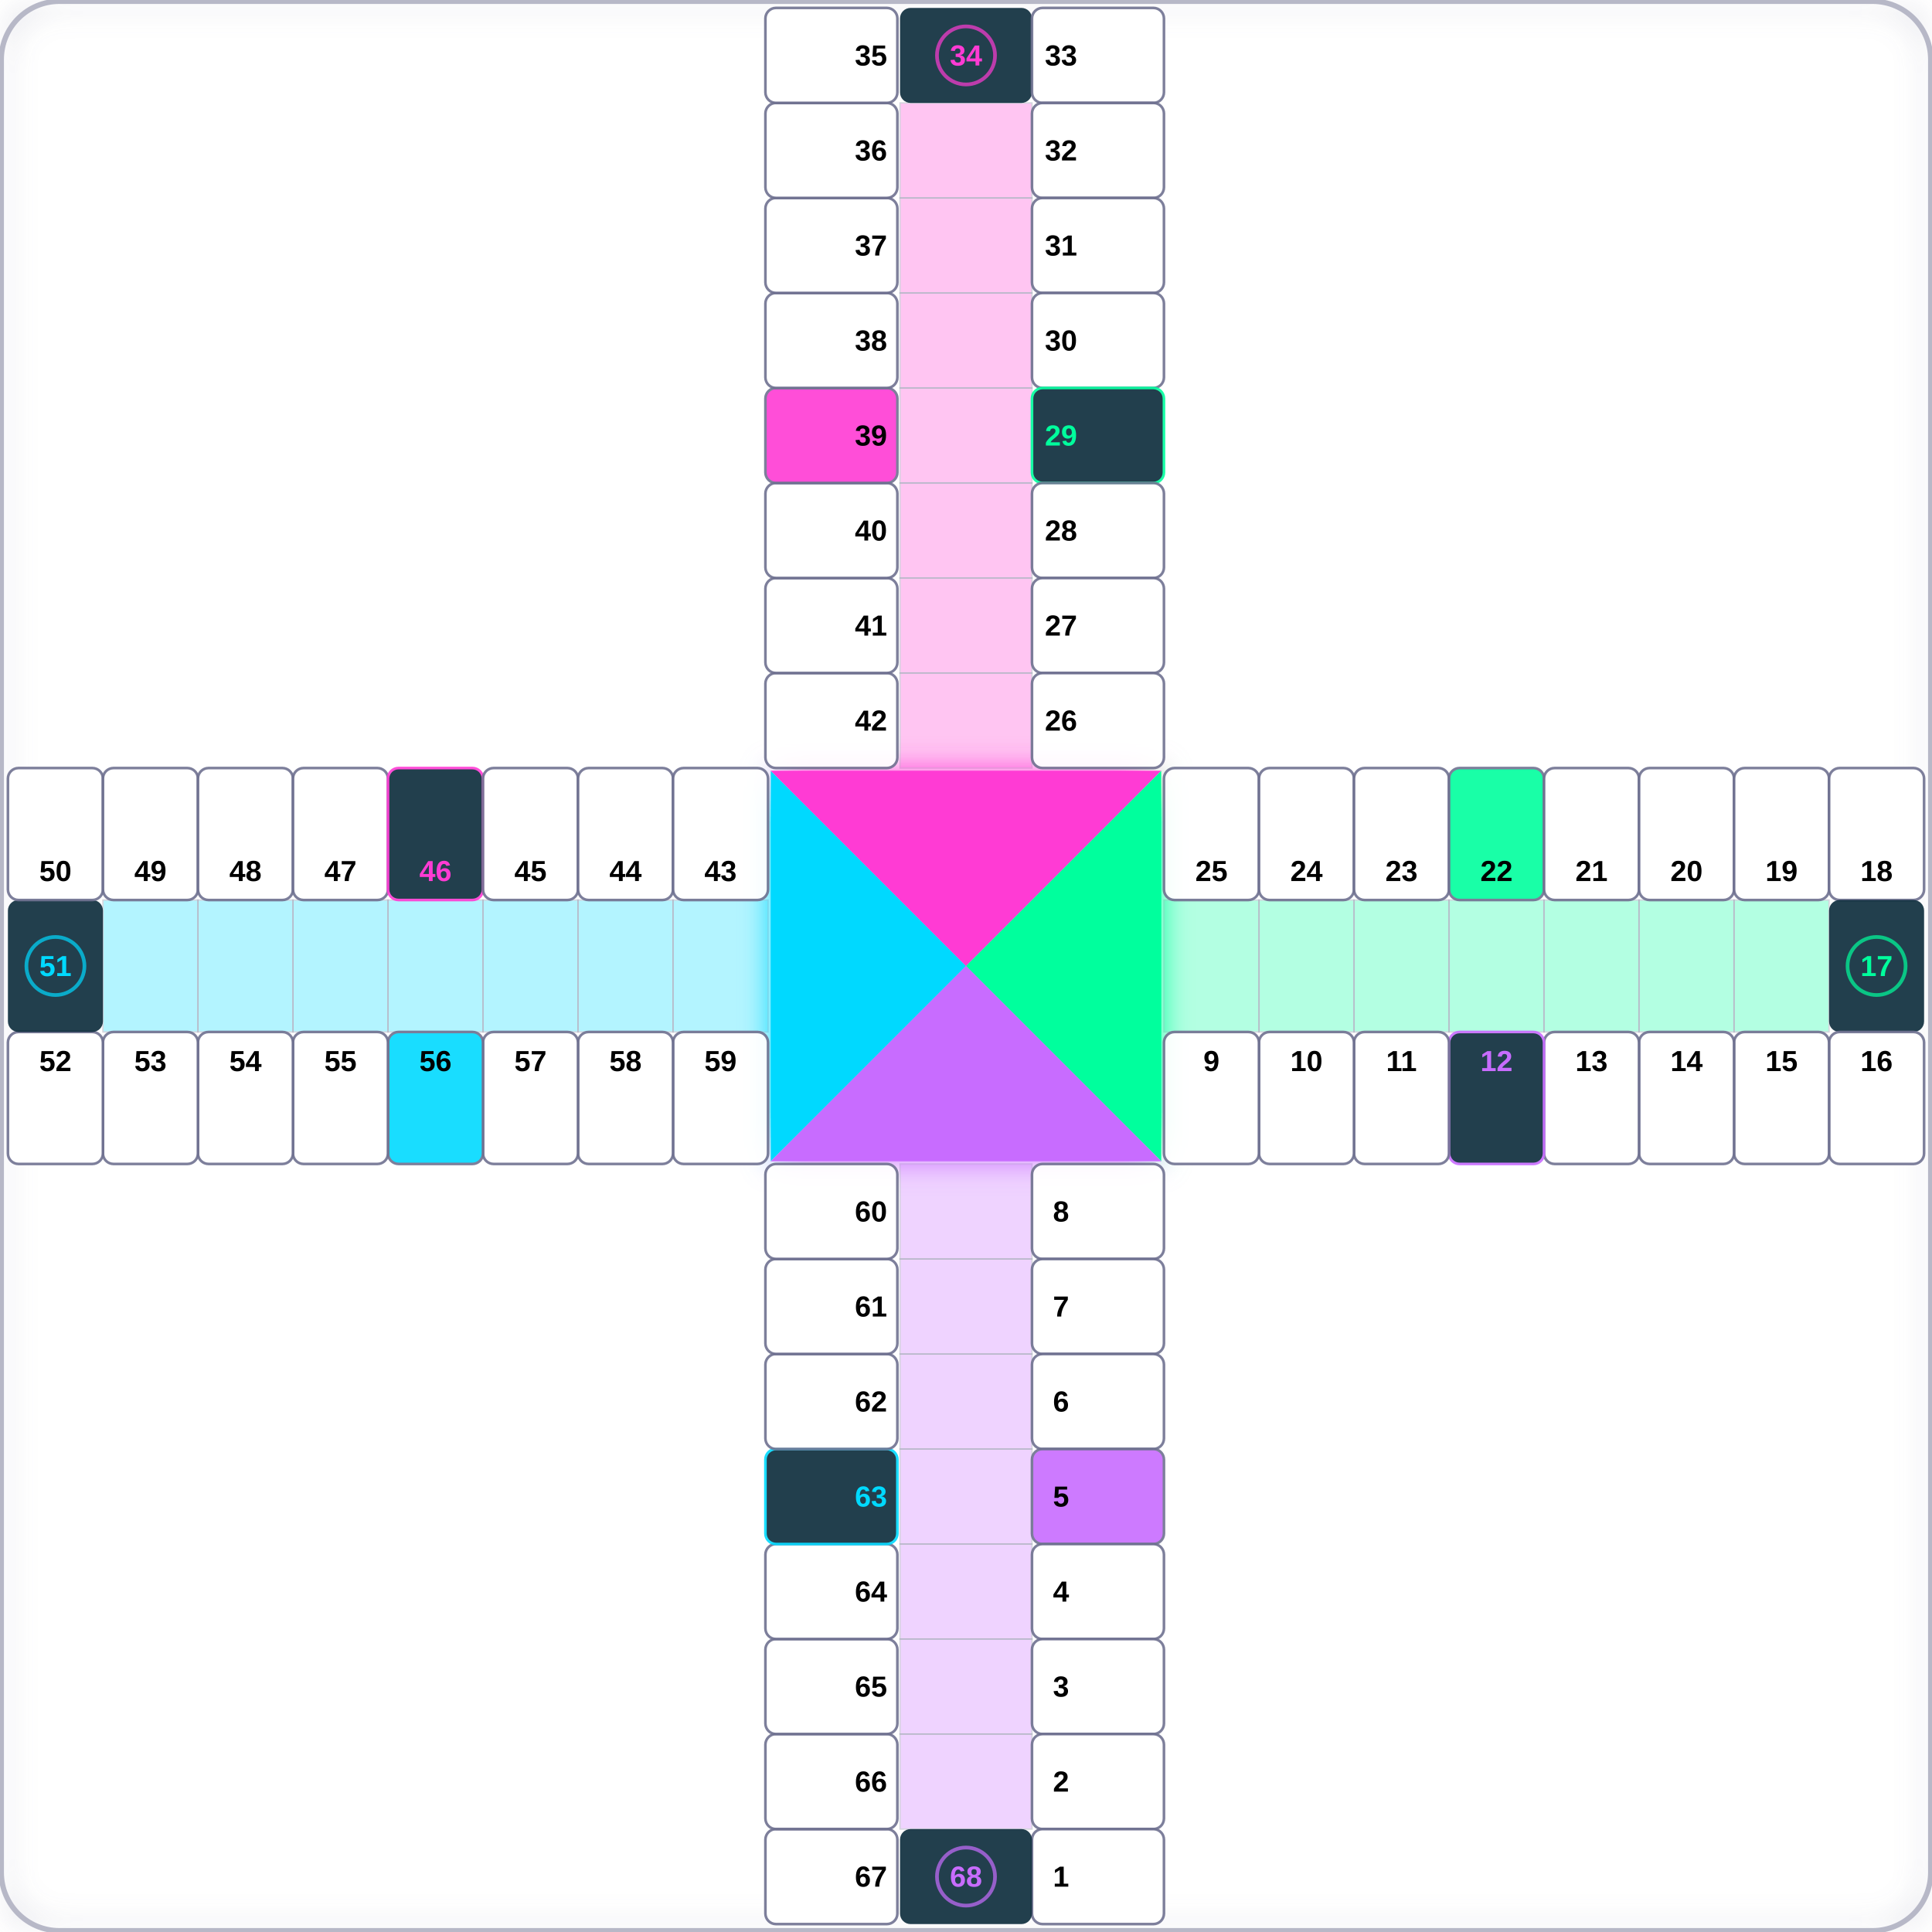
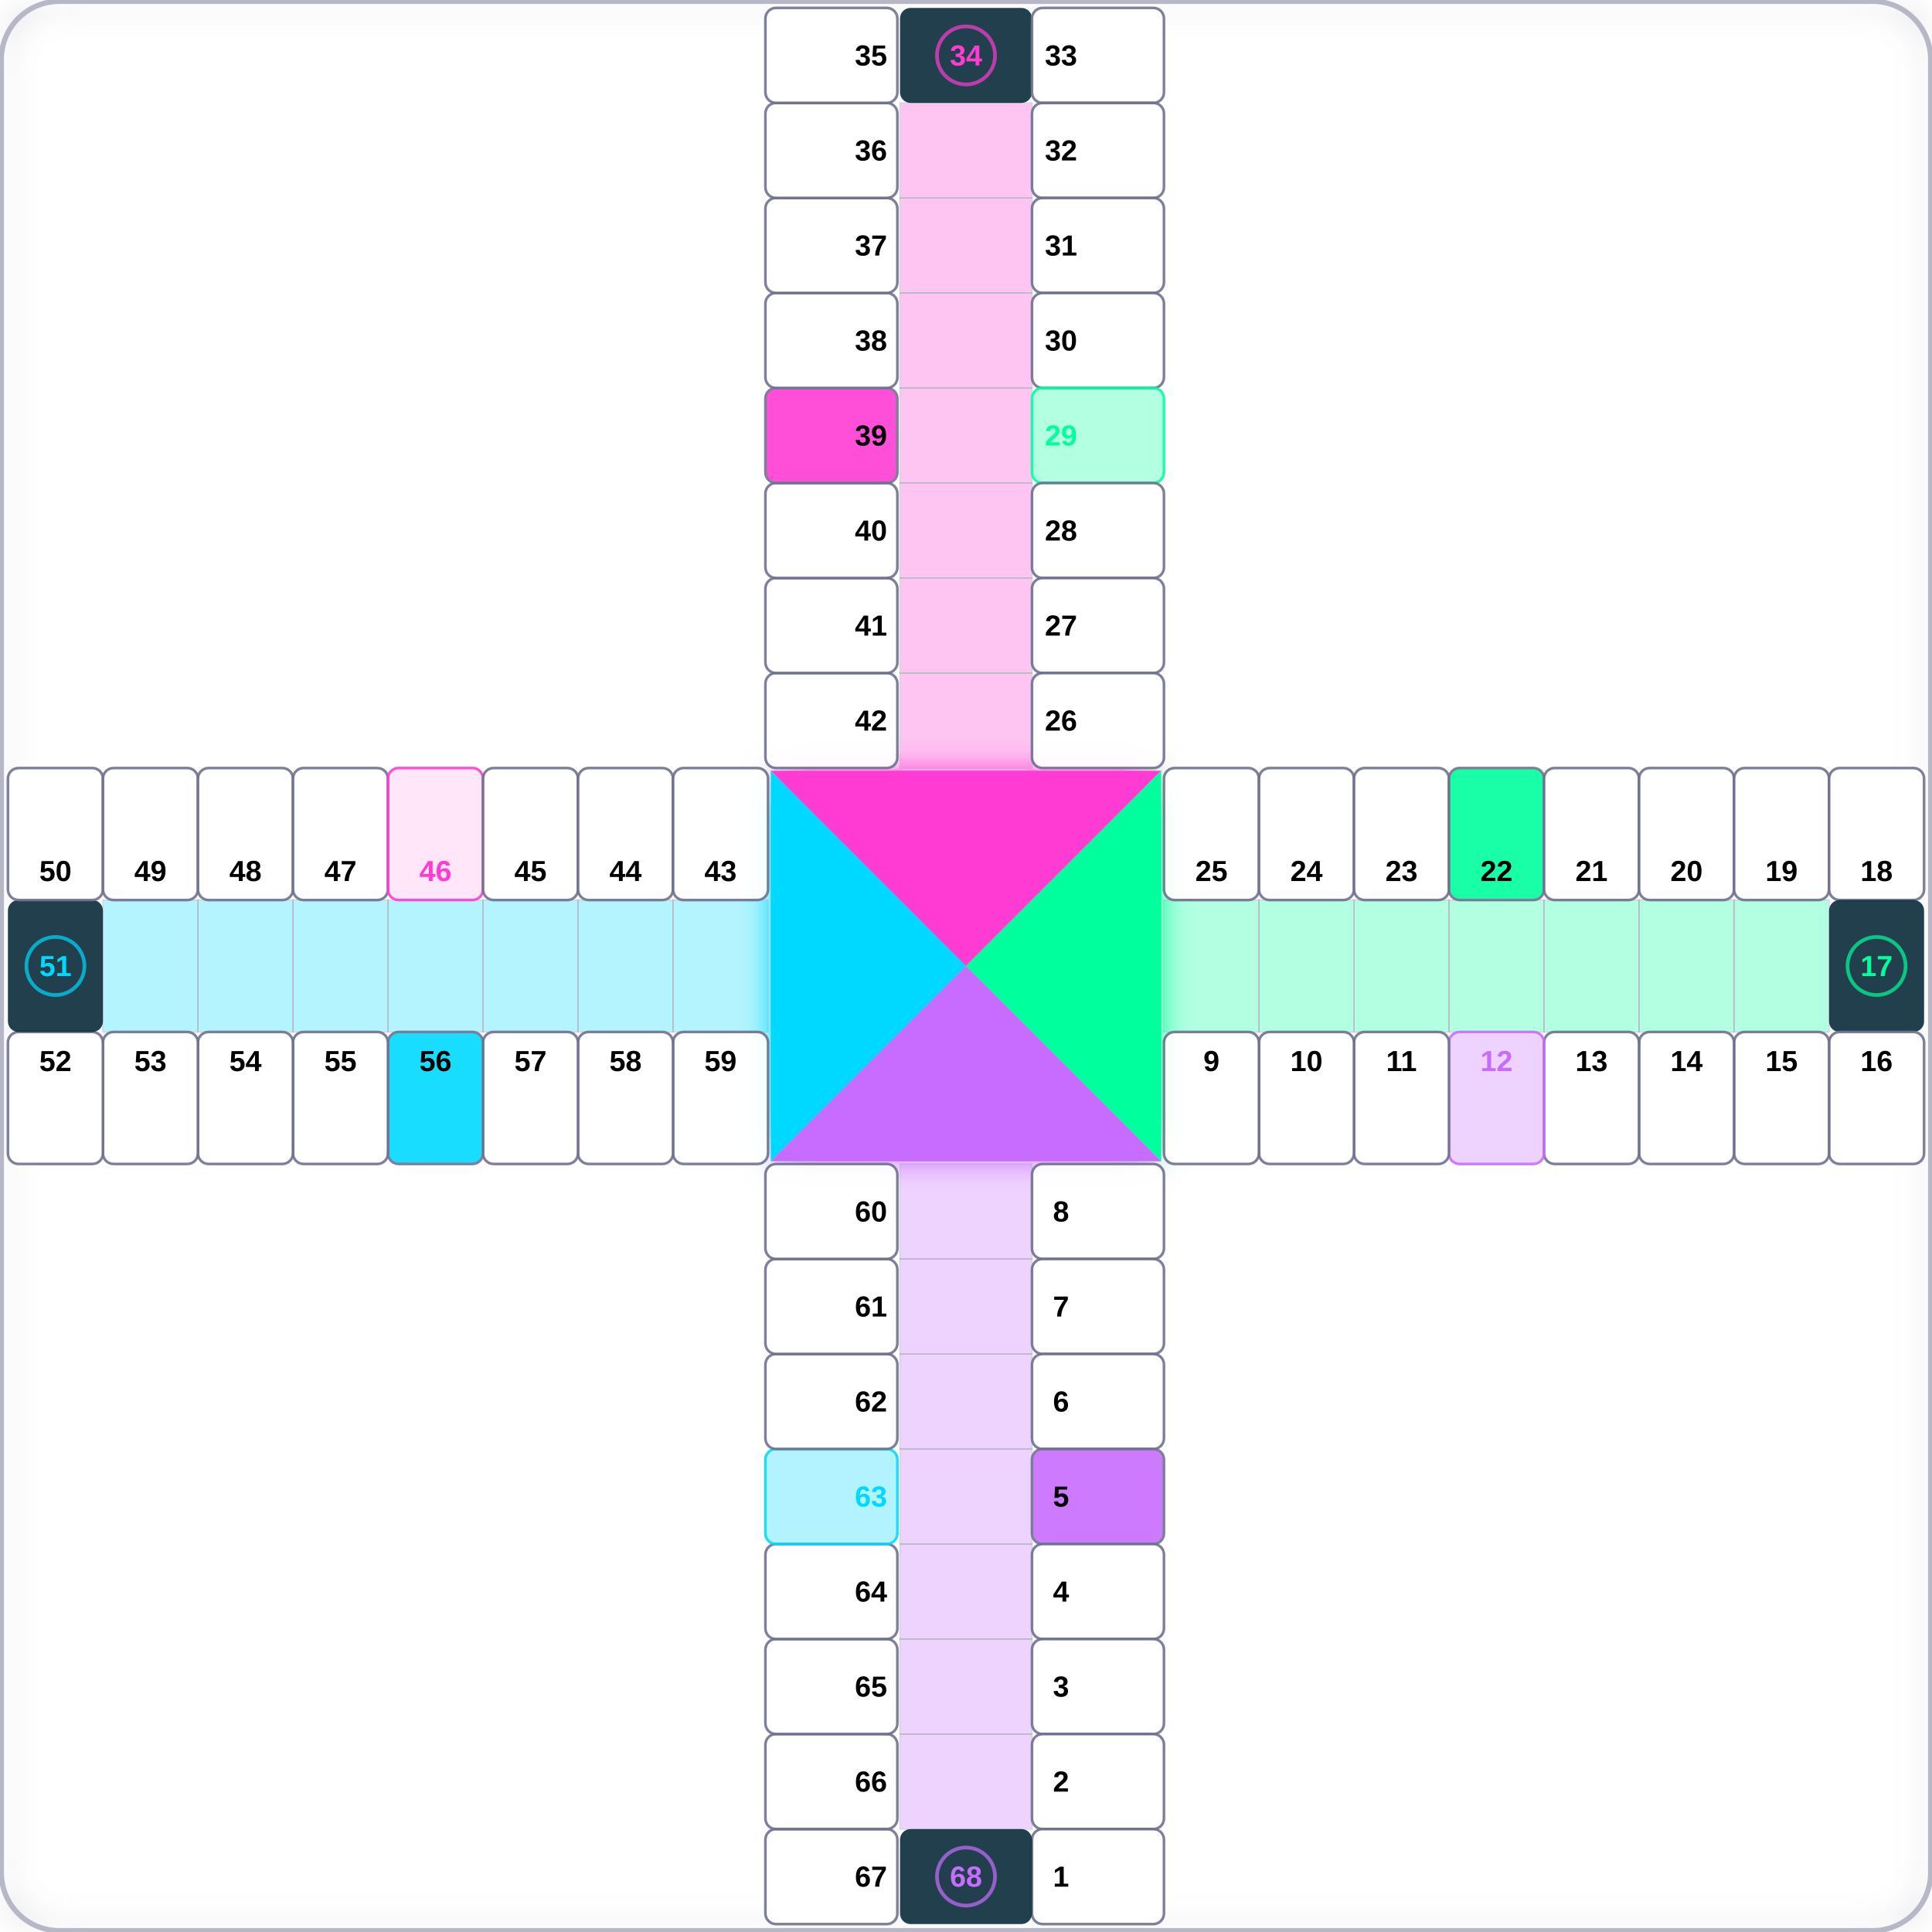
<svg xmlns="http://www.w3.org/2000/svg" viewBox="0 0 732 732" font-family="Arial, sans-serif">
  <defs>
    <radialGradient id="bg" cx="50%" cy="50%" r="75%">
      <stop offset="0%" stop-color="#101830" />
      <stop offset="100%" stop-color="#03060f" />
    </radialGradient>
    <linearGradient id="gPink" x1="0" y1="0" x2="1" y2="1">
      <stop offset="0%" stop-color="#ff3bd4" />
      <stop offset="100%" stop-color="#ff3bd4" />
    </linearGradient>
    <linearGradient id="gBlue" x1="0" y1="0" x2="1" y2="1">
      <stop offset="0%" stop-color="#00d9ff" />
      <stop offset="100%" stop-color="#00d9ff" />
    </linearGradient>
    <linearGradient id="gPurple" x1="0" y1="0" x2="1" y2="1">
      <stop offset="0%" stop-color="#c86cff" />
      <stop offset="100%" stop-color="#c86cff" />
    </linearGradient>
    <linearGradient id="gGreen" x1="0" y1="0" x2="1" y2="1">
      <stop offset="0%" stop-color="#00ff9d" />
      <stop offset="100%" stop-color="#00ff9d" />
    </linearGradient>
    <filter id="glow">
      <feGaussianBlur stdDeviation="5.5" result="b" />
      <feMerge>
        <feMergeNode in="b" />
        <feMergeNode in="SourceGraphic" />
      </feMerge>
    </filter>
  </defs>
  <rect x="0.5" y="0.5" width="731" height="731" rx="22" fill="none" stroke="#6f7190ff" stroke-width="2" opacity="0.5" filter="url(#glow)" />
  <rect x="341" y="657" width="50" height="36" fill="url(#gPurple)" opacity="0.3" stroke="#6f7190ff" stroke-width="0.5" />
  <rect x="341" y="621" width="50" height="36" fill="url(#gPurple)" opacity="0.3" stroke="#6f7190ff" stroke-width="0.5" />
  <rect x="341" y="585" width="50" height="36" fill="url(#gPurple)" opacity="0.3" stroke="#6f7190ff" stroke-width="0.5" />
  <rect x="341" y="549" width="50" height="36" fill="url(#gPurple)" opacity="0.3" stroke="#6f7190ff" stroke-width="0.5" />
  <rect x="341" y="513" width="50" height="36" fill="url(#gPurple)" opacity="0.3" stroke="#6f7190ff" stroke-width="0.5" />
  <rect x="341" y="477" width="50" height="36" fill="url(#gPurple)" opacity="0.3" stroke="#6f7190ff" stroke-width="0.5" />
  <rect x="341" y="441" width="50" height="36" fill="url(#gPurple)" opacity="0.3" stroke="#6f7190ff" stroke-width="0.5" />
  <rect x="39" y="341" width="36" height="50" fill="url(#gBlue)" opacity="0.3" stroke="#6f7190ff" stroke-width="0.5" />
  <rect x="75" y="341" width="36" height="50" fill="url(#gBlue)" opacity="0.3" stroke="#6f7190ff" stroke-width="0.5" />
  <rect x="111" y="341" width="36" height="50" fill="url(#gBlue)" opacity="0.3" stroke="#6f7190ff" stroke-width="0.5" />
  <rect x="147" y="341" width="36" height="50" fill="url(#gBlue)" opacity="0.3" stroke="#6f7190ff" stroke-width="0.5" />
  <rect x="183" y="341" width="36" height="50" fill="url(#gBlue)" opacity="0.3" stroke="#6f7190ff" stroke-width="0.5" />
  <rect x="219" y="341" width="36" height="50" fill="url(#gBlue)" opacity="0.3" stroke="#6f7190ff" stroke-width="0.5" />
  <rect x="255" y="341" width="36" height="50" fill="url(#gBlue)" opacity="0.3" stroke="#6f7190ff" stroke-width="0.5" />
  <rect x="341" y="39" width="50" height="36" fill="url(#gPink)" opacity="0.3" stroke="#6f7190ff" stroke-width="0.5" />
  <rect x="341" y="75" width="50" height="36" fill="url(#gPink)" opacity="0.3" stroke="#6f7190ff" stroke-width="0.5" />
  <rect x="341" y="111" width="50" height="36" fill="url(#gPink)" opacity="0.3" stroke="#6f7190ff" stroke-width="0.5" />
  <rect x="341" y="147" width="50" height="36" fill="url(#gPink)" opacity="0.3" stroke="#6f7190ff" stroke-width="0.5" />
  <rect x="341" y="183" width="50" height="36" fill="url(#gPink)" opacity="0.3" stroke="#6f7190ff" stroke-width="0.5" />
  <rect x="341" y="219" width="50" height="36" fill="url(#gPink)" opacity="0.3" stroke="#6f7190ff" stroke-width="0.5" />
  <rect x="341" y="255" width="50" height="36" fill="url(#gPink)" opacity="0.3" stroke="#6f7190ff" stroke-width="0.5" />
  <rect x="657" y="341" width="36" height="50" fill="url(#gGreen)" opacity="0.3" stroke="#6f7190ff" stroke-width="0.5" />
  <rect x="621" y="341" width="36" height="50" fill="url(#gGreen)" opacity="0.3" stroke="#6f7190ff" stroke-width="0.5" />
  <rect x="585" y="341" width="36" height="50" fill="url(#gGreen)" opacity="0.3" stroke="#6f7190ff" stroke-width="0.5" />
  <rect x="549" y="341" width="36" height="50" fill="url(#gGreen)" opacity="0.3" stroke="#6f7190ff" stroke-width="0.5" />
  <rect x="513" y="341" width="36" height="50" fill="url(#gGreen)" opacity="0.3" stroke="#6f7190ff" stroke-width="0.5" />
  <rect x="477" y="341" width="36" height="50" fill="url(#gGreen)" opacity="0.3" stroke="#6f7190ff" stroke-width="0.5" />
  <rect x="441" y="341" width="36" height="50" fill="url(#gGreen)" opacity="0.3" stroke="#6f7190ff" stroke-width="0.5" />
  <g filter="url(#glow)">
    <polygon points="292,292 366.0,366.0 292,440" fill="url(#gBlue)" />
    <polygon points="292,292 366.0,366.0 440,292" fill="url(#gPink)" />
    <polygon points="440,292 366.0,366.0 440,440" fill="url(#gGreen)" />
    <polygon points="292,440 366.0,366.0 440,440" fill="url(#gPurple)" />
  </g>
  <rect x="290" y="693" width="50" height="36" rx="4" fill="#ffffffff" stroke="#6f7190ff" stroke-width="1" opacity="0.9" />
  <text x="330.0" y="711" font-size="11" font-weight="bold" fill="#000000ff" text-anchor="middle" dominant-baseline="central">67</text>
  <rect x="290" y="657" width="50" height="36" rx="4" fill="#ffffffff" stroke="#6f7190ff" stroke-width="1" opacity="0.9" />
  <text x="330.0" y="675" font-size="11" font-weight="bold" fill="#000000ff" text-anchor="middle" dominant-baseline="central">66</text>
  <rect x="290" y="621" width="50" height="36" rx="4" fill="#ffffffff" stroke="#6f7190ff" stroke-width="1" opacity="0.9" />
  <text x="330.0" y="639" font-size="11" font-weight="bold" fill="#000000ff" text-anchor="middle" dominant-baseline="central">65</text>
  <rect x="290" y="585" width="50" height="36" rx="4" fill="#ffffffff" stroke="#6f7190ff" stroke-width="1" opacity="0.9" />
  <text x="330.0" y="603" font-size="11" font-weight="bold" fill="#000000ff" text-anchor="middle" dominant-baseline="central">64</text>
-   <rect x="290" y="549" width="50" height="36" rx="4" fill="#0a2a3a" stroke="#00d9ff" stroke-width="1" opacity="0.9" />
+   <rect x="290" y="549" width="50" height="36" rx="4" fill="#00d9ff55" stroke="#00d9ff" stroke-width="1" opacity="0.9" />
  <text x="330.0" y="567" font-size="11" font-weight="bold" fill="#00d9ff" text-anchor="middle" dominant-baseline="central">63</text>
  <rect x="290" y="513" width="50" height="36" rx="4" fill="#ffffffff" stroke="#6f7190ff" stroke-width="1" opacity="0.9" />
  <text x="330.0" y="531" font-size="11" font-weight="bold" fill="#000000ff" text-anchor="middle" dominant-baseline="central">62</text>
  <rect x="290" y="477" width="50" height="36" rx="4" fill="#ffffffff" stroke="#6f7190ff" stroke-width="1" opacity="0.9" />
  <text x="330.0" y="495" font-size="11" font-weight="bold" fill="#000000ff" text-anchor="middle" dominant-baseline="central">61</text>
  <rect x="290" y="441" width="50" height="36" rx="4" fill="#ffffffff" stroke="#6f7190ff" stroke-width="1" opacity="0.9" />
  <text x="330.0" y="459" font-size="11" font-weight="bold" fill="#000000ff" text-anchor="middle" dominant-baseline="central">60</text>
  <rect x="255" y="391" width="36" height="50" rx="4" fill="#ffffffff" stroke="#6f7190ff" stroke-width="1" opacity="0.9" />
  <text x="273" y="402.0" font-size="11" font-weight="bold" fill="#000000ff" text-anchor="middle" dominant-baseline="central">59</text>
  <rect x="219" y="391" width="36" height="50" rx="4" fill="#ffffffff" stroke="#6f7190ff" stroke-width="1" opacity="0.9" />
  <text x="237" y="402.0" font-size="11" font-weight="bold" fill="#000000ff" text-anchor="middle" dominant-baseline="central">58</text>
  <rect x="183" y="391" width="36" height="50" rx="4" fill="#ffffffff" stroke="#6f7190ff" stroke-width="1" opacity="0.9" />
  <text x="201" y="402.0" font-size="11" font-weight="bold" fill="#000000ff" text-anchor="middle" dominant-baseline="central">57</text>
  <rect x="147" y="391" width="36" height="50" rx="4" fill="#00d9ff" stroke="#6f7190ff" stroke-width="1" opacity="0.9" />
  <text x="165" y="402.0" font-size="11" font-weight="bold" fill="#000000ff" text-anchor="middle" dominant-baseline="central">56</text>
  <rect x="111" y="391" width="36" height="50" rx="4" fill="#ffffffff" stroke="#6f7190ff" stroke-width="1" opacity="0.9" />
  <text x="129" y="402.0" font-size="11" font-weight="bold" fill="#000000ff" text-anchor="middle" dominant-baseline="central">55</text>
  <rect x="75" y="391" width="36" height="50" rx="4" fill="#ffffffff" stroke="#6f7190ff" stroke-width="1" opacity="0.9" />
  <text x="93" y="402.0" font-size="11" font-weight="bold" fill="#000000ff" text-anchor="middle" dominant-baseline="central">54</text>
  <rect x="39" y="391" width="36" height="50" rx="4" fill="#ffffffff" stroke="#6f7190ff" stroke-width="1" opacity="0.9" />
  <text x="57" y="402.0" font-size="11" font-weight="bold" fill="#000000ff" text-anchor="middle" dominant-baseline="central">53</text>
  <rect x="3" y="391" width="36" height="50" rx="4" fill="#ffffffff" stroke="#6f7190ff" stroke-width="1" opacity="0.9" />
  <text x="21" y="402.0" font-size="11" font-weight="bold" fill="#000000ff" text-anchor="middle" dominant-baseline="central">52</text>
  <rect x="3" y="341" width="36" height="50" rx="4" fill="#0a2a3a" opacity="0.9" />
  <circle cx="21" cy="366.0" r="11" fill="none" stroke="#00d9ff" stroke-width="1.4" opacity="0.7" />
  <text x="21" y="366.0" font-size="11" font-weight="bold" fill="#00d9ff" text-anchor="middle" dominant-baseline="central">51</text>
  <rect x="3" y="291" width="36" height="50" rx="4" fill="#ffffffff" stroke="#6f7190ff" stroke-width="1" opacity="0.9" />
  <text x="21" y="330.0" font-size="11" font-weight="bold" fill="#000000ff" text-anchor="middle" dominant-baseline="central">50</text>
  <rect x="39" y="291" width="36" height="50" rx="4" fill="#ffffffff" stroke="#6f7190ff" stroke-width="1" opacity="0.9" />
  <text x="57" y="330.0" font-size="11" font-weight="bold" fill="#000000ff" text-anchor="middle" dominant-baseline="central">49</text>
  <rect x="75" y="291" width="36" height="50" rx="4" fill="#ffffffff" stroke="#6f7190ff" stroke-width="1" opacity="0.9" />
  <text x="93" y="330.0" font-size="11" font-weight="bold" fill="#000000ff" text-anchor="middle" dominant-baseline="central">48</text>
  <rect x="111" y="291" width="36" height="50" rx="4" fill="#ffffffff" stroke="#6f7190ff" stroke-width="1" opacity="0.9" />
  <text x="129" y="330.0" font-size="11" font-weight="bold" fill="#000000ff" text-anchor="middle" dominant-baseline="central">47</text>
-   <rect x="147" y="291" width="36" height="50" rx="4" fill="#0a2a3a" stroke="#ff3bd4" stroke-width="1" opacity="0.9" />
+   <rect x="147" y="291" width="36" height="50" rx="4" fill="#ff3bd422" stroke="#ff3bd4" stroke-width="1" opacity="0.9" />
  <text x="165" y="330.0" font-size="11" font-weight="bold" fill="#ff3bd4" text-anchor="middle" dominant-baseline="central">46</text>
  <rect x="183" y="291" width="36" height="50" rx="4" fill="#ffffffff" stroke="#6f7190ff" stroke-width="1" opacity="0.9" />
  <text x="201" y="330.0" font-size="11" font-weight="bold" fill="#000000ff" text-anchor="middle" dominant-baseline="central">45</text>
  <rect x="219" y="291" width="36" height="50" rx="4" fill="#ffffffff" stroke="#6f7190ff" stroke-width="1" opacity="0.9" />
  <text x="237" y="330.0" font-size="11" font-weight="bold" fill="#000000ff" text-anchor="middle" dominant-baseline="central">44</text>
  <rect x="255" y="291" width="36" height="50" rx="4" fill="#ffffffff" stroke="#6f7190ff" stroke-width="1" opacity="0.9" />
  <text x="273" y="330.0" font-size="11" font-weight="bold" fill="#000000ff" text-anchor="middle" dominant-baseline="central">43</text>
  <rect x="290" y="255" width="50" height="36" rx="4" fill="#ffffffff" stroke="#6f7190ff" stroke-width="1" opacity="0.9" />
  <text x="330.0" y="273" font-size="11" font-weight="bold" fill="#000000ff" text-anchor="middle" dominant-baseline="central">42</text>
  <rect x="290" y="219" width="50" height="36" rx="4" fill="#ffffffff" stroke="#6f7190ff" stroke-width="1" opacity="0.9" />
  <text x="330.0" y="237" font-size="11" font-weight="bold" fill="#000000ff" text-anchor="middle" dominant-baseline="central">41</text>
  <rect x="290" y="183" width="50" height="36" rx="4" fill="#ffffffff" stroke="#6f7190ff" stroke-width="1" opacity="0.9" />
  <text x="330.0" y="201" font-size="11" font-weight="bold" fill="#000000ff" text-anchor="middle" dominant-baseline="central">40</text>
  <rect x="290" y="147" width="50" height="36" rx="4" fill="#ff3bd4" stroke="#6f7190ff" stroke-width="1" opacity="0.9" />
  <text x="330.0" y="165" font-size="11" font-weight="bold" fill="#000000ff" text-anchor="middle" dominant-baseline="central">39</text>
  <rect x="290" y="111" width="50" height="36" rx="4" fill="#ffffffff" stroke="#6f7190ff" stroke-width="1" opacity="0.9" />
  <text x="330.0" y="129" font-size="11" font-weight="bold" fill="#000000ff" text-anchor="middle" dominant-baseline="central">38</text>
  <rect x="290" y="75" width="50" height="36" rx="4" fill="#ffffffff" stroke="#6f7190ff" stroke-width="1" opacity="0.9" />
  <text x="330.0" y="93" font-size="11" font-weight="bold" fill="#000000ff" text-anchor="middle" dominant-baseline="central">37</text>
  <rect x="290" y="39" width="50" height="36" rx="4" fill="#ffffffff" stroke="#6f7190ff" stroke-width="1" opacity="0.9" />
  <text x="330.0" y="57" font-size="11" font-weight="bold" fill="#000000ff" text-anchor="middle" dominant-baseline="central">36</text>
  <rect x="290" y="3" width="50" height="36" rx="4" fill="#ffffffff" stroke="#6f7190ff" stroke-width="1" opacity="0.9" />
  <text x="330.0" y="21" font-size="11" font-weight="bold" fill="#000000ff" text-anchor="middle" dominant-baseline="central">35</text>
  <rect x="341" y="3" width="50" height="36" rx="4" fill="#0a2a3a" opacity="0.9" />
  <circle cx="366.0" cy="21" r="11" fill="none" stroke="#ff3bd4" stroke-width="1.4" opacity="0.7" />
  <text x="366.0" y="21" font-size="11" font-weight="bold" fill="#ff3bd4" text-anchor="middle" dominant-baseline="central">34</text>
  <rect x="391" y="3" width="50" height="36" rx="4" fill="#ffffffff" stroke="#6f7190ff" stroke-width="1" opacity="0.9" />
  <text x="402.0" y="21" font-size="11" font-weight="bold" fill="#000000ff" text-anchor="middle" dominant-baseline="central">33</text>
  <rect x="391" y="39" width="50" height="36" rx="4" fill="#ffffffff" stroke="#6f7190ff" stroke-width="1" opacity="0.9" />
  <text x="402.0" y="57" font-size="11" font-weight="bold" fill="#000000ff" text-anchor="middle" dominant-baseline="central">32</text>
  <rect x="391" y="75" width="50" height="36" rx="4" fill="#ffffffff" stroke="#6f7190ff" stroke-width="1" opacity="0.9" />
  <text x="402.0" y="93" font-size="11" font-weight="bold" fill="#000000ff" text-anchor="middle" dominant-baseline="central">31</text>
  <rect x="391" y="111" width="50" height="36" rx="4" fill="#ffffffff" stroke="#6f7190ff" stroke-width="1" opacity="0.9" />
  <text x="402.0" y="129" font-size="11" font-weight="bold" fill="#000000ff" text-anchor="middle" dominant-baseline="central">30</text>
-   <rect x="391" y="147" width="50" height="36" rx="4" fill="#0a2a3a" stroke="#00ff9d" stroke-width="1" opacity="0.9" />
+   <rect x="391" y="147" width="50" height="36" rx="4" fill="#00ff9d55" stroke="#00ff9d" stroke-width="1" opacity="0.9" />
  <text x="402.0" y="165" font-size="11" font-weight="bold" fill="#00ff9d" text-anchor="middle" dominant-baseline="central">29</text>
  <rect x="391" y="183" width="50" height="36" rx="4" fill="#ffffffff" stroke="#6f7190ff" stroke-width="1" opacity="0.9" />
  <text x="402.0" y="201" font-size="11" font-weight="bold" fill="#000000ff" text-anchor="middle" dominant-baseline="central">28</text>
  <rect x="391" y="219" width="50" height="36" rx="4" fill="#ffffffff" stroke="#6f7190ff" stroke-width="1" opacity="0.9" />
  <text x="402.0" y="237" font-size="11" font-weight="bold" fill="#000000ff" text-anchor="middle" dominant-baseline="central">27</text>
  <rect x="391" y="255" width="50" height="36" rx="4" fill="#ffffffff" stroke="#6f7190ff" stroke-width="1" opacity="0.9" />
  <text x="402.0" y="273" font-size="11" font-weight="bold" fill="#000000ff" text-anchor="middle" dominant-baseline="central">26</text>
  <rect x="441" y="291" width="36" height="50" rx="4" fill="#ffffffff" stroke="#6f7190ff" stroke-width="1" opacity="0.9" />
  <text x="459" y="330.0" font-size="11" font-weight="bold" fill="#000000ff" text-anchor="middle" dominant-baseline="central">25</text>
  <rect x="477" y="291" width="36" height="50" rx="4" fill="#ffffffff" stroke="#6f7190ff" stroke-width="1" opacity="0.9" />
  <text x="495" y="330.0" font-size="11" font-weight="bold" fill="#000000ff" text-anchor="middle" dominant-baseline="central">24</text>
  <rect x="513" y="291" width="36" height="50" rx="4" fill="#ffffffff" stroke="#6f7190ff" stroke-width="1" opacity="0.9" />
  <text x="531" y="330.0" font-size="11" font-weight="bold" fill="#000000ff" text-anchor="middle" dominant-baseline="central">23</text>
  <rect x="549" y="291" width="36" height="50" rx="4" fill="#00ff9d" stroke="#6f7190ff" stroke-width="1" opacity="0.9" />
  <text x="567" y="330.0" font-size="11" font-weight="bold" fill="#000000ff" text-anchor="middle" dominant-baseline="central">22</text>
  <rect x="585" y="291" width="36" height="50" rx="4" fill="#ffffffff" stroke="#6f7190ff" stroke-width="1" opacity="0.9" />
  <text x="603" y="330.0" font-size="11" font-weight="bold" fill="#000000ff" text-anchor="middle" dominant-baseline="central">21</text>
  <rect x="621" y="291" width="36" height="50" rx="4" fill="#ffffffff" stroke="#6f7190ff" stroke-width="1" opacity="0.9" />
  <text x="639" y="330.0" font-size="11" font-weight="bold" fill="#000000ff" text-anchor="middle" dominant-baseline="central">20</text>
  <rect x="657" y="291" width="36" height="50" rx="4" fill="#ffffffff" stroke="#6f7190ff" stroke-width="1" opacity="0.9" />
  <text x="675" y="330.0" font-size="11" font-weight="bold" fill="#000000ff" text-anchor="middle" dominant-baseline="central">19</text>
  <rect x="693" y="291" width="36" height="50" rx="4" fill="#ffffffff" stroke="#6f7190ff" stroke-width="1" opacity="0.9" />
  <text x="711" y="330.0" font-size="11" font-weight="bold" fill="#000000ff" text-anchor="middle" dominant-baseline="central">18</text>
  <rect x="693" y="341" width="36" height="50" rx="4" fill="#0a2a3a" opacity="0.9" />
  <circle cx="711" cy="366.0" r="11" fill="none" stroke="#00ff9d" stroke-width="1.4" opacity="0.7" />
  <text x="711" y="366.0" font-size="11" font-weight="bold" fill="#00ff9d" text-anchor="middle" dominant-baseline="central">17</text>
  <rect x="693" y="391" width="36" height="50" rx="4" fill="#ffffffff" stroke="#6f7190ff" stroke-width="1" opacity="0.9" />
  <text x="711" y="402.0" font-size="11" font-weight="bold" fill="#000000ff" text-anchor="middle" dominant-baseline="central">16</text>
  <rect x="657" y="391" width="36" height="50" rx="4" fill="#ffffffff" stroke="#6f7190ff" stroke-width="1" opacity="0.9" />
  <text x="675" y="402.0" font-size="11" font-weight="bold" fill="#000000ff" text-anchor="middle" dominant-baseline="central">15</text>
  <rect x="621" y="391" width="36" height="50" rx="4" fill="#ffffffff" stroke="#6f7190ff" stroke-width="1" opacity="0.9" />
  <text x="639" y="402.0" font-size="11" font-weight="bold" fill="#000000ff" text-anchor="middle" dominant-baseline="central">14</text>
  <rect x="585" y="391" width="36" height="50" rx="4" fill="#ffffffff" stroke="#6f7190ff" stroke-width="1" opacity="0.9" />
  <text x="603" y="402.0" font-size="11" font-weight="bold" fill="#000000ff" text-anchor="middle" dominant-baseline="central">13</text>
-   <rect x="549" y="391" width="36" height="50" rx="4" fill="#0a2a3a" stroke="#c86cff" stroke-width="1" opacity="0.9" />
+   <rect x="549" y="391" width="36" height="50" rx="4" fill="#c86cff55" stroke="#c86cff" stroke-width="1" opacity="0.9" />
  <text x="567" y="402.0" font-size="11" font-weight="bold" fill="#c86cff" text-anchor="middle" dominant-baseline="central">12</text>
  <rect x="513" y="391" width="36" height="50" rx="4" fill="#ffffffff" stroke="#6f7190ff" stroke-width="1" opacity="0.9" />
  <text x="531" y="402.0" font-size="11" font-weight="bold" fill="#000000ff" text-anchor="middle" dominant-baseline="central">11</text>
  <rect x="477" y="391" width="36" height="50" rx="4" fill="#ffffffff" stroke="#6f7190ff" stroke-width="1" opacity="0.9" />
  <text x="495" y="402.0" font-size="11" font-weight="bold" fill="#000000ff" text-anchor="middle" dominant-baseline="central">10</text>
  <rect x="441" y="391" width="36" height="50" rx="4" fill="#ffffffff" stroke="#6f7190ff" stroke-width="1" opacity="0.9" />
  <text x="459" y="402.0" font-size="11" font-weight="bold" fill="#000000ff" text-anchor="middle" dominant-baseline="central">9</text>
  <rect x="391" y="441" width="50" height="36" rx="4" fill="#ffffffff" stroke="#6f7190ff" stroke-width="1" opacity="0.9" />
  <text x="402.0" y="459" font-size="11" font-weight="bold" fill="#000000ff" text-anchor="middle" dominant-baseline="central">8</text>
  <rect x="391" y="477" width="50" height="36" rx="4" fill="#ffffffff" stroke="#6f7190ff" stroke-width="1" opacity="0.9" />
  <text x="402.0" y="495" font-size="11" font-weight="bold" fill="#000000ff" text-anchor="middle" dominant-baseline="central">7</text>
  <rect x="391" y="513" width="50" height="36" rx="4" fill="#ffffffff" stroke="#6f7190ff" stroke-width="1" opacity="0.9" />
  <text x="402.0" y="531" font-size="11" font-weight="bold" fill="#000000ff" text-anchor="middle" dominant-baseline="central">6</text>
  <rect x="391" y="549" width="50" height="36" rx="4" fill="#c86cff" stroke="#6f7190ff" stroke-width="1" opacity="0.9" />
  <text x="402.0" y="567" font-size="11" font-weight="bold" fill="#000000ff" text-anchor="middle" dominant-baseline="central">5</text>
  <rect x="391" y="585" width="50" height="36" rx="4" fill="#ffffffff" stroke="#6f7190ff" stroke-width="1" opacity="0.9" />
  <text x="402.0" y="603" font-size="11" font-weight="bold" fill="#000000ff" text-anchor="middle" dominant-baseline="central">4</text>
  <rect x="391" y="621" width="50" height="36" rx="4" fill="#ffffffff" stroke="#6f7190ff" stroke-width="1" opacity="0.9" />
  <text x="402.0" y="639" font-size="11" font-weight="bold" fill="#000000ff" text-anchor="middle" dominant-baseline="central">3</text>
  <rect x="391" y="657" width="50" height="36" rx="4" fill="#ffffffff" stroke="#6f7190ff" stroke-width="1" opacity="0.9" />
  <text x="402.0" y="675" font-size="11" font-weight="bold" fill="#000000ff" text-anchor="middle" dominant-baseline="central">2</text>
  <rect x="391" y="693" width="50" height="36" rx="4" fill="#ffffffff" stroke="#6f7190ff" stroke-width="1" opacity="0.9" />
  <text x="402.0" y="711" font-size="11" font-weight="bold" fill="#000000ff" text-anchor="middle" dominant-baseline="central">1</text>
  <rect x="341" y="693" width="50" height="36" rx="4" fill="#0a2a3a" opacity="0.9" />
  <circle cx="366.0" cy="711" r="11" fill="none" stroke="#c86cff" stroke-width="1.4" opacity="0.7" />
  <text x="366.0" y="711" font-size="11" font-weight="bold" fill="#c86cff" text-anchor="middle" dominant-baseline="central">68</text>
</svg>
